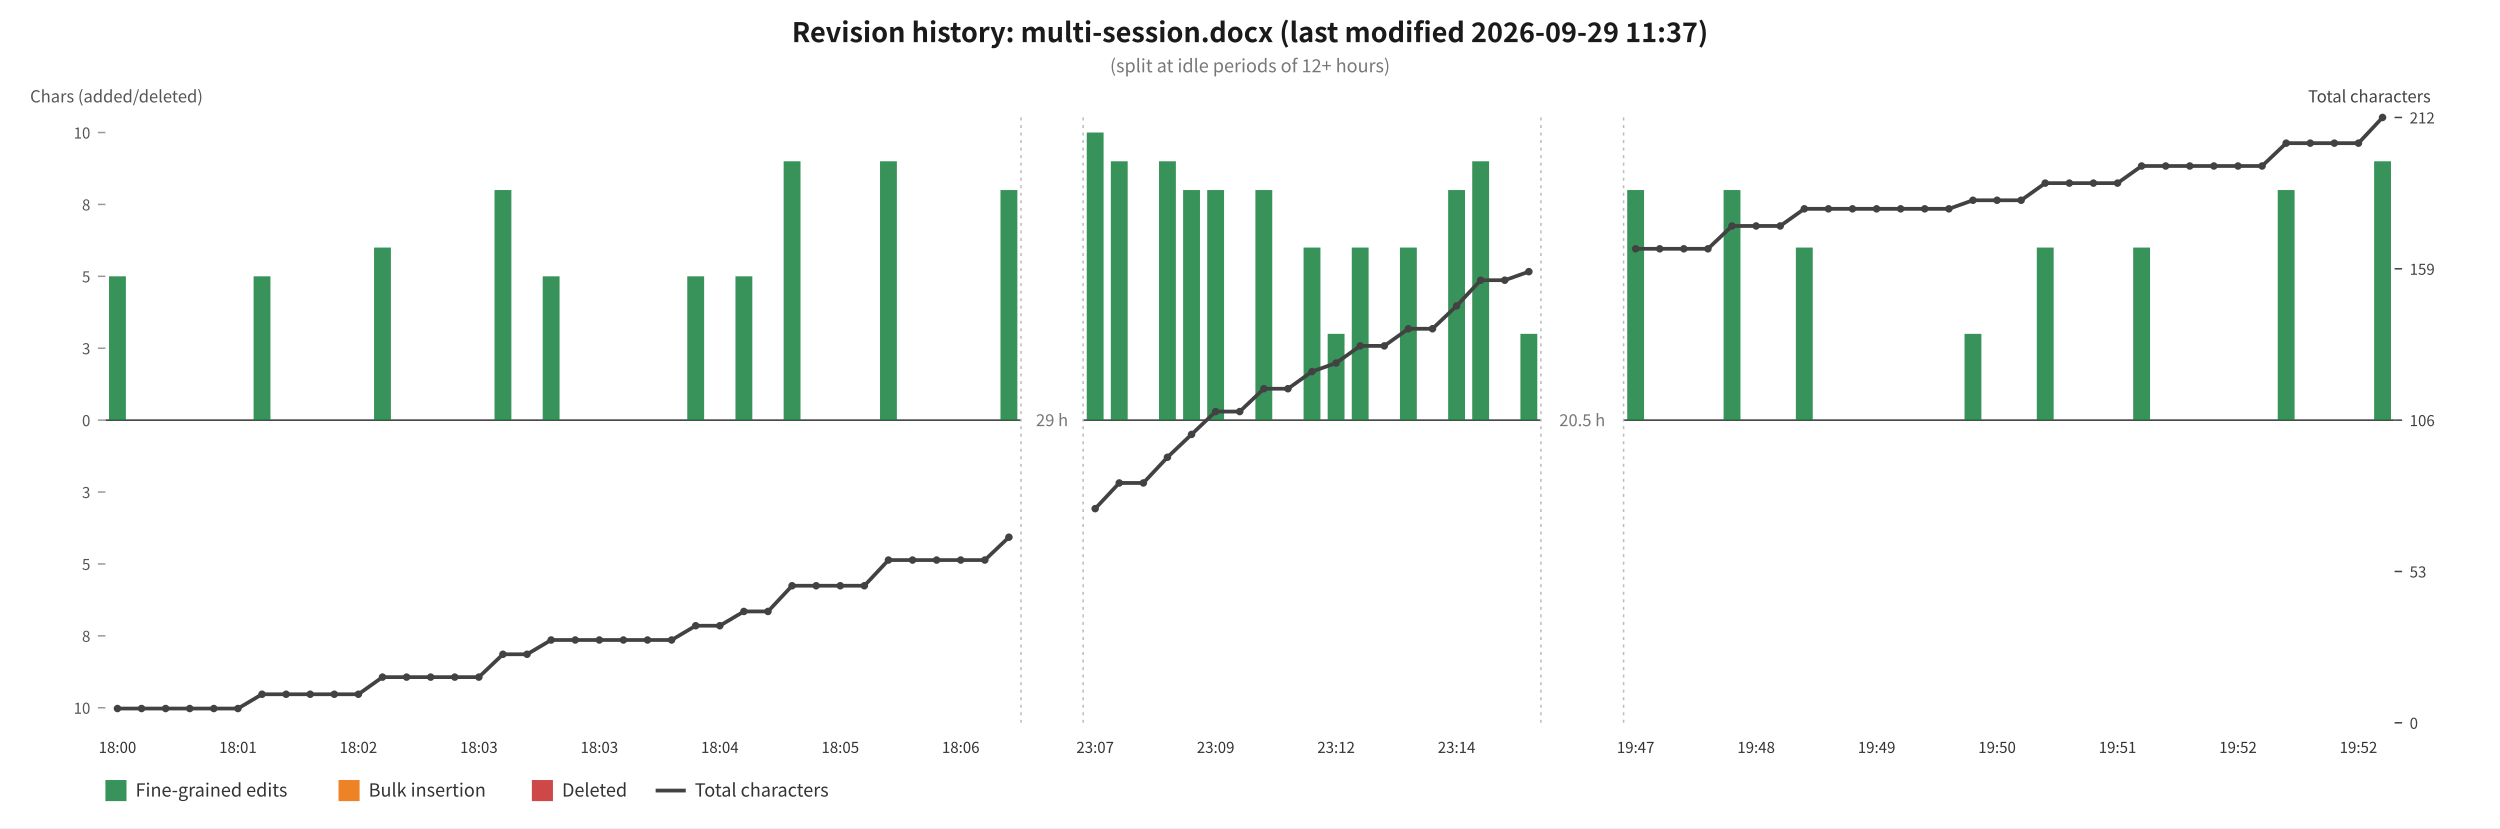
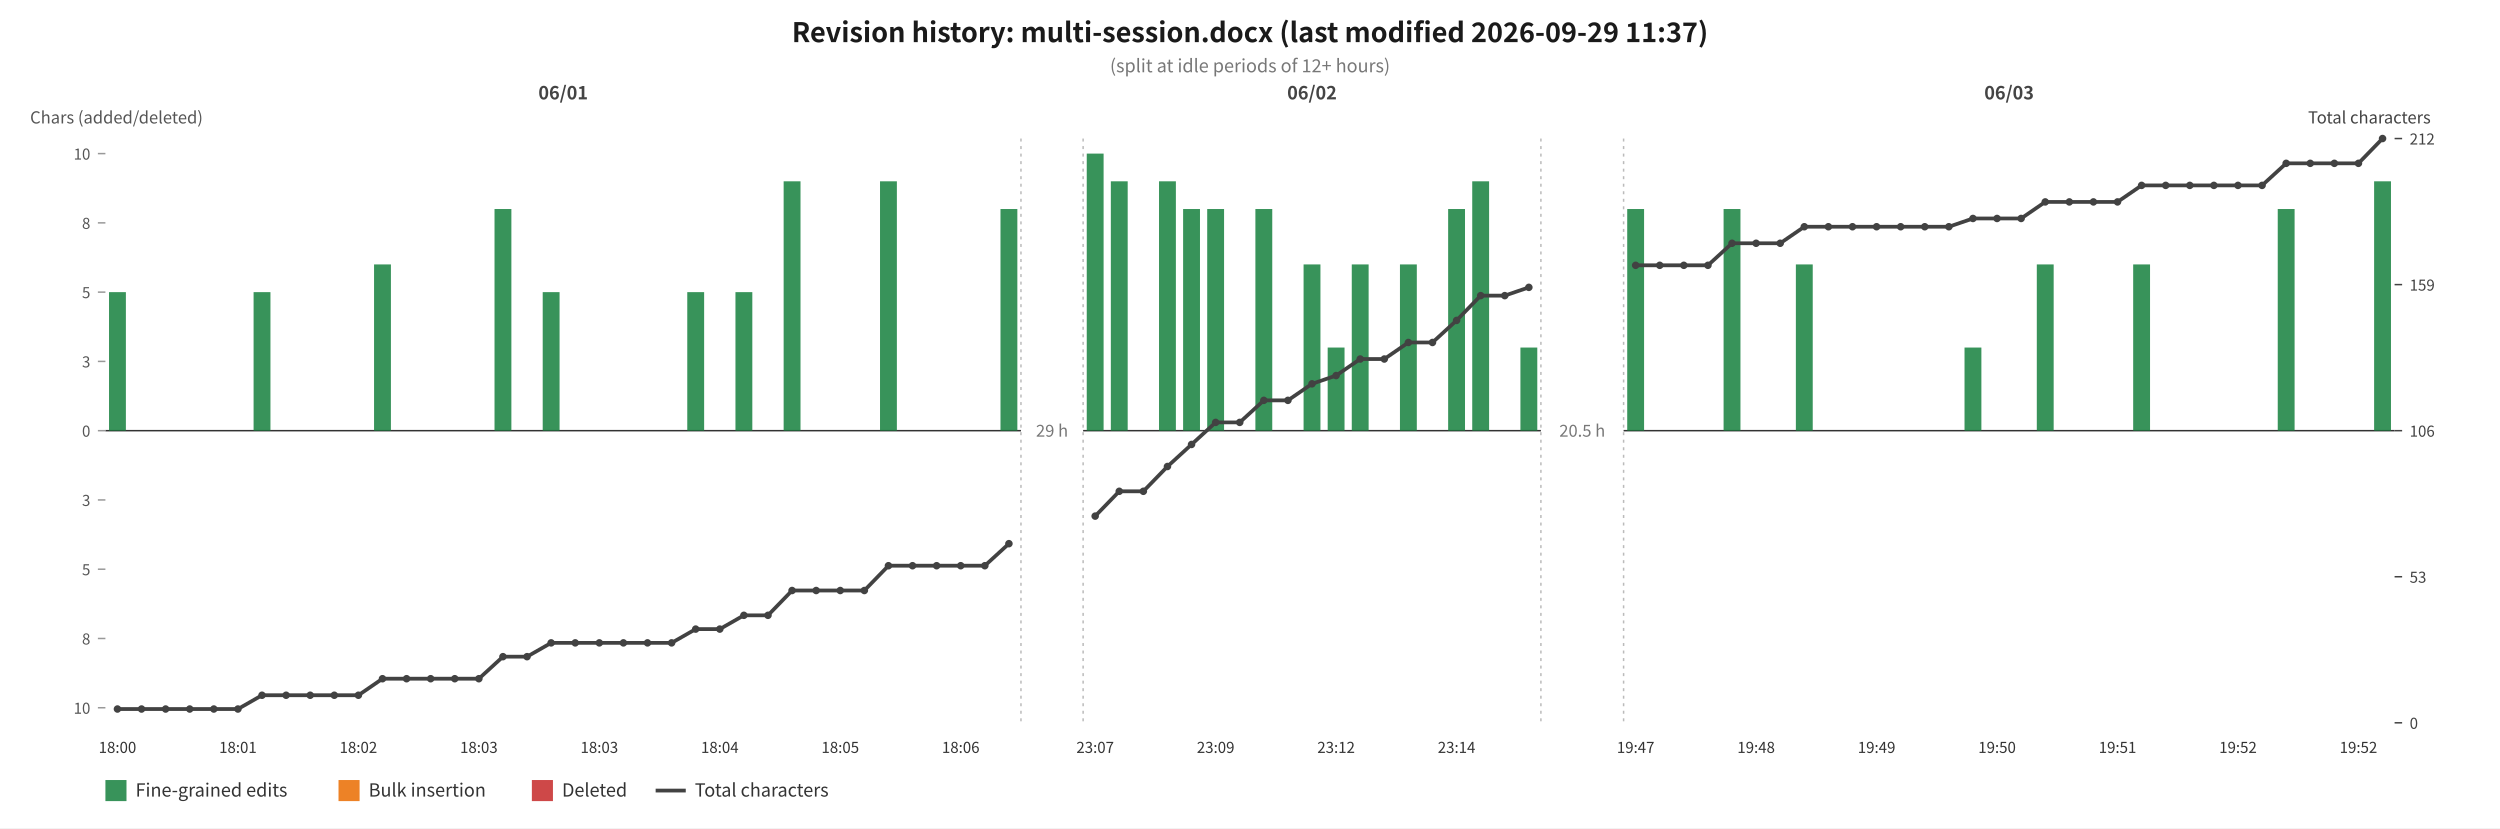
<svg xmlns="http://www.w3.org/2000/svg" width="1660.2" height="550" viewBox="0 0 1660.2 550" font-family="'Noto Sans CJK JP', 'Noto Sans JP', 'Yu Gothic', 'Hiragino Sans', Meiryo, 'MS PGothic', 'Helvetica Neue', Arial, sans-serif">
  <rect width="100%" height="100%" fill="#ffffff" />
  <text x="830.1" y="28" text-anchor="middle" font-size="18" font-weight="bold" fill="#1a1a1a">Revision history: multi-session.docx (last modified 2026-09-29 11:37)</text>
  <text x="830.1" y="48" text-anchor="middle" font-size="12" fill="#777">(split at idle periods of 12+ hours)</text>
-   <line x1="70.00" y1="279" x2="678.00" y2="279" stroke="#333" stroke-width="1" />
-   <line x1="719.28" y1="279" x2="1023.28" y2="279" stroke="#333" stroke-width="1" />
-   <line x1="1078.20" y1="279" x2="1590.20" y2="279" stroke="#333" stroke-width="1" />
+   <line x1="70.00" y1="286" x2="678.00" y2="286" stroke="#333" stroke-width="1" />
+   <line x1="719.28" y1="286" x2="1023.28" y2="286" stroke="#333" stroke-width="1" />
+   <line x1="1078.20" y1="286" x2="1590.20" y2="286" stroke="#333" stroke-width="1" />
  <line x1="65" y1="470.00" x2="70" y2="470.00" stroke="#999" />
  <text x="60" y="474.00" font-size="10" fill="#555" text-anchor="end">10</text>
-   <line x1="65" y1="422.25" x2="70" y2="422.25" stroke="#999" />
-   <text x="60" y="426.25" font-size="10" fill="#555" text-anchor="end">8</text>
-   <line x1="65" y1="374.50" x2="70" y2="374.50" stroke="#999" />
-   <text x="60" y="378.50" font-size="10" fill="#555" text-anchor="end">5</text>
-   <line x1="65" y1="326.75" x2="70" y2="326.75" stroke="#999" />
-   <text x="60" y="330.75" font-size="10" fill="#555" text-anchor="end">3</text>
-   <line x1="65" y1="279.00" x2="70" y2="279.00" stroke="#999" />
-   <text x="60" y="283.00" font-size="10" fill="#555" text-anchor="end">0</text>
-   <line x1="65" y1="231.25" x2="70" y2="231.25" stroke="#999" />
-   <text x="60" y="235.25" font-size="10" fill="#555" text-anchor="end">3</text>
-   <line x1="65" y1="183.50" x2="70" y2="183.50" stroke="#999" />
-   <text x="60" y="187.50" font-size="10" fill="#555" text-anchor="end">5</text>
-   <line x1="65" y1="135.75" x2="70" y2="135.75" stroke="#999" />
-   <text x="60" y="139.75" font-size="10" fill="#555" text-anchor="end">8</text>
-   <line x1="65" y1="88.00" x2="70" y2="88.00" stroke="#999" />
-   <text x="60" y="92.00" font-size="10" fill="#555" text-anchor="end">10</text>
+   <line x1="65" y1="424.00" x2="70" y2="424.00" stroke="#999" />
+   <text x="60" y="428.00" font-size="10" fill="#555" text-anchor="end">8</text>
+   <line x1="65" y1="378.00" x2="70" y2="378.00" stroke="#999" />
+   <text x="60" y="382.00" font-size="10" fill="#555" text-anchor="end">5</text>
+   <line x1="65" y1="332.00" x2="70" y2="332.00" stroke="#999" />
+   <text x="60" y="336.00" font-size="10" fill="#555" text-anchor="end">3</text>
+   <line x1="65" y1="286.00" x2="70" y2="286.00" stroke="#999" />
+   <text x="60" y="290.00" font-size="10" fill="#555" text-anchor="end">0</text>
+   <line x1="65" y1="240.00" x2="70" y2="240.00" stroke="#999" />
+   <text x="60" y="244.00" font-size="10" fill="#555" text-anchor="end">3</text>
+   <line x1="65" y1="194.00" x2="70" y2="194.00" stroke="#999" />
+   <text x="60" y="198.00" font-size="10" fill="#555" text-anchor="end">5</text>
+   <line x1="65" y1="148.00" x2="70" y2="148.00" stroke="#999" />
+   <text x="60" y="152.00" font-size="10" fill="#555" text-anchor="end">8</text>
+   <line x1="65" y1="102.00" x2="70" y2="102.00" stroke="#999" />
+   <text x="60" y="106.00" font-size="10" fill="#555" text-anchor="end">10</text>
  <line x1="1590.20" y1="480.00" x2="1595.20" y2="480.00" stroke="#424242" />
  <text x="1600.20" y="484.00" font-size="10" fill="#424242" text-anchor="start">0</text>
-   <line x1="1590.20" y1="379.50" x2="1595.20" y2="379.50" stroke="#424242" />
-   <text x="1600.20" y="383.50" font-size="10" fill="#424242" text-anchor="start">53</text>
-   <line x1="1590.20" y1="279.00" x2="1595.20" y2="279.00" stroke="#424242" />
-   <text x="1600.20" y="283.00" font-size="10" fill="#424242" text-anchor="start">106</text>
-   <line x1="1590.20" y1="178.50" x2="1595.20" y2="178.50" stroke="#424242" />
-   <text x="1600.20" y="182.50" font-size="10" fill="#424242" text-anchor="start">159</text>
-   <line x1="1590.20" y1="78.00" x2="1595.20" y2="78.00" stroke="#424242" />
-   <text x="1600.20" y="82.00" font-size="10" fill="#424242" text-anchor="start">212</text>
-   <line x1="678.00" y1="78" x2="678.00" y2="480.00" stroke="#bbb" stroke-dasharray="2,3" />
-   <line x1="719.28" y1="78" x2="719.28" y2="480.00" stroke="#bbb" stroke-dasharray="2,3" />
-   <rect x="682.00" y="271.00" width="33.28" height="16" fill="#ffffff" fill-opacity="0.85" />
-   <text x="698.64" y="283.00" font-size="11" fill="#777" text-anchor="middle">29 h</text>
-   <line x1="1023.28" y1="78" x2="1023.28" y2="480.00" stroke="#bbb" stroke-dasharray="2,3" />
-   <line x1="1078.20" y1="78" x2="1078.20" y2="480.00" stroke="#bbb" stroke-dasharray="2,3" />
-   <rect x="1027.28" y="271.00" width="46.92" height="16" fill="#ffffff" fill-opacity="0.85" />
-   <text x="1050.74" y="283.00" font-size="11" fill="#777" text-anchor="middle">20.5 h</text>
+   <line x1="1590.20" y1="383.00" x2="1595.20" y2="383.00" stroke="#424242" />
+   <text x="1600.20" y="387.00" font-size="10" fill="#424242" text-anchor="start">53</text>
+   <line x1="1590.20" y1="286.00" x2="1595.20" y2="286.00" stroke="#424242" />
+   <text x="1600.20" y="290.00" font-size="10" fill="#424242" text-anchor="start">106</text>
+   <line x1="1590.20" y1="189.00" x2="1595.20" y2="189.00" stroke="#424242" />
+   <text x="1600.20" y="193.00" font-size="10" fill="#424242" text-anchor="start">159</text>
+   <line x1="1590.20" y1="92.00" x2="1595.20" y2="92.00" stroke="#424242" />
+   <text x="1600.20" y="96.00" font-size="10" fill="#424242" text-anchor="start">212</text>
+   <line x1="678.00" y1="92" x2="678.00" y2="480.00" stroke="#bbb" stroke-dasharray="2,3" />
+   <line x1="719.28" y1="92" x2="719.28" y2="480.00" stroke="#bbb" stroke-dasharray="2,3" />
+   <rect x="682.00" y="278.00" width="33.28" height="16" fill="#ffffff" fill-opacity="0.85" />
+   <text x="698.64" y="290.00" font-size="11" fill="#777" text-anchor="middle">29 h</text>
+   <line x1="1023.28" y1="92" x2="1023.28" y2="480.00" stroke="#bbb" stroke-dasharray="2,3" />
+   <line x1="1078.20" y1="92" x2="1078.20" y2="480.00" stroke="#bbb" stroke-dasharray="2,3" />
+   <rect x="1027.28" y="278.00" width="46.92" height="16" fill="#ffffff" fill-opacity="0.85" />
+   <text x="1050.74" y="290.00" font-size="11" fill="#777" text-anchor="middle">20.5 h</text>
+   <text x="374.00" y="66" text-anchor="middle" font-size="12" font-weight="bold" fill="#444">06/01</text>
  <g>
-     <rect x="72.40" y="183.50" width="11.20" height="95.50" fill="rgb(22,128,61)" fill-opacity="0.85" />
-     <rect x="168.40" y="183.50" width="11.20" height="95.50" fill="rgb(22,128,61)" fill-opacity="0.85" />
-     <rect x="248.40" y="164.40" width="11.20" height="114.60" fill="rgb(22,128,61)" fill-opacity="0.85" />
-     <rect x="328.40" y="126.20" width="11.20" height="152.80" fill="rgb(22,128,61)" fill-opacity="0.85" />
-     <rect x="360.40" y="183.50" width="11.20" height="95.50" fill="rgb(22,128,61)" fill-opacity="0.85" />
-     <rect x="456.40" y="183.50" width="11.20" height="95.50" fill="rgb(22,128,61)" fill-opacity="0.85" />
-     <rect x="488.40" y="183.50" width="11.20" height="95.50" fill="rgb(22,128,61)" fill-opacity="0.85" />
-     <rect x="520.40" y="107.10" width="11.20" height="171.90" fill="rgb(22,128,61)" fill-opacity="0.85" />
-     <rect x="584.40" y="107.10" width="11.20" height="171.90" fill="rgb(22,128,61)" fill-opacity="0.85" />
-     <rect x="664.40" y="126.20" width="11.20" height="152.80" fill="rgb(22,128,61)" fill-opacity="0.85" />
-   </g>
-   <polyline points="78.00,470.52 94.00,470.52 110.00,470.52 126.00,470.52 142.00,470.52 158.00,470.52 174.00,461.04 190.00,461.04 206.00,461.04 222.00,461.04 238.00,461.04 254.00,449.66 270.00,449.66 286.00,449.66 302.00,449.66 318.00,449.66 334.00,434.49 350.00,434.49 366.00,425.01 382.00,425.01 398.00,425.01 414.00,425.01 430.00,425.01 446.00,425.01 462.00,415.53 478.00,415.53 494.00,406.05 510.00,406.05 526.00,388.98 542.00,388.98 558.00,388.98 574.00,388.98 590.00,371.92 606.00,371.92 622.00,371.92 638.00,371.92 654.00,371.92 670.00,356.75" fill="none" stroke="#424242" stroke-width="2.5" />
+     <rect x="72.40" y="194.00" width="11.20" height="92.00" fill="rgb(22,128,61)" fill-opacity="0.85" />
+     <rect x="168.40" y="194.00" width="11.20" height="92.00" fill="rgb(22,128,61)" fill-opacity="0.85" />
+     <rect x="248.40" y="175.60" width="11.20" height="110.40" fill="rgb(22,128,61)" fill-opacity="0.85" />
+     <rect x="328.40" y="138.80" width="11.20" height="147.20" fill="rgb(22,128,61)" fill-opacity="0.85" />
+     <rect x="360.40" y="194.00" width="11.20" height="92.00" fill="rgb(22,128,61)" fill-opacity="0.85" />
+     <rect x="456.40" y="194.00" width="11.20" height="92.00" fill="rgb(22,128,61)" fill-opacity="0.85" />
+     <rect x="488.40" y="194.00" width="11.20" height="92.00" fill="rgb(22,128,61)" fill-opacity="0.85" />
+     <rect x="520.40" y="120.40" width="11.20" height="165.60" fill="rgb(22,128,61)" fill-opacity="0.85" />
+     <rect x="584.40" y="120.40" width="11.20" height="165.60" fill="rgb(22,128,61)" fill-opacity="0.85" />
+     <rect x="664.40" y="138.80" width="11.20" height="147.20" fill="rgb(22,128,61)" fill-opacity="0.85" />
+   </g>
+   <polyline points="78.00,470.85 94.00,470.85 110.00,470.85 126.00,470.85 142.00,470.85 158.00,470.85 174.00,461.70 190.00,461.70 206.00,461.70 222.00,461.70 238.00,461.70 254.00,450.72 270.00,450.72 286.00,450.72 302.00,450.72 318.00,450.72 334.00,436.08 350.00,436.08 366.00,426.92 382.00,426.92 398.00,426.92 414.00,426.92 430.00,426.92 446.00,426.92 462.00,417.77 478.00,417.77 494.00,408.62 510.00,408.62 526.00,392.15 542.00,392.15 558.00,392.15 574.00,392.15 590.00,375.68 606.00,375.68 622.00,375.68 638.00,375.68 654.00,375.68 670.00,361.04" fill="none" stroke="#424242" stroke-width="2.5" />
  <g fill="#424242">
-     <circle cx="78.00" cy="470.52" r="2.5" />
-     <circle cx="94.00" cy="470.52" r="2.5" />
-     <circle cx="110.00" cy="470.52" r="2.5" />
-     <circle cx="126.00" cy="470.52" r="2.5" />
-     <circle cx="142.00" cy="470.52" r="2.5" />
-     <circle cx="158.00" cy="470.52" r="2.5" />
-     <circle cx="174.00" cy="461.04" r="2.5" />
-     <circle cx="190.00" cy="461.04" r="2.5" />
-     <circle cx="206.00" cy="461.04" r="2.5" />
-     <circle cx="222.00" cy="461.04" r="2.5" />
-     <circle cx="238.00" cy="461.04" r="2.5" />
-     <circle cx="254.00" cy="449.66" r="2.5" />
-     <circle cx="270.00" cy="449.66" r="2.5" />
-     <circle cx="286.00" cy="449.66" r="2.5" />
-     <circle cx="302.00" cy="449.66" r="2.5" />
-     <circle cx="318.00" cy="449.66" r="2.5" />
-     <circle cx="334.00" cy="434.49" r="2.5" />
-     <circle cx="350.00" cy="434.49" r="2.5" />
-     <circle cx="366.00" cy="425.01" r="2.5" />
-     <circle cx="382.00" cy="425.01" r="2.5" />
-     <circle cx="398.00" cy="425.01" r="2.5" />
-     <circle cx="414.00" cy="425.01" r="2.5" />
-     <circle cx="430.00" cy="425.01" r="2.5" />
-     <circle cx="446.00" cy="425.01" r="2.5" />
-     <circle cx="462.00" cy="415.53" r="2.5" />
-     <circle cx="478.00" cy="415.53" r="2.5" />
-     <circle cx="494.00" cy="406.05" r="2.5" />
-     <circle cx="510.00" cy="406.05" r="2.5" />
-     <circle cx="526.00" cy="388.98" r="2.5" />
-     <circle cx="542.00" cy="388.98" r="2.5" />
-     <circle cx="558.00" cy="388.98" r="2.5" />
-     <circle cx="574.00" cy="388.98" r="2.5" />
-     <circle cx="590.00" cy="371.92" r="2.5" />
-     <circle cx="606.00" cy="371.92" r="2.5" />
-     <circle cx="622.00" cy="371.92" r="2.5" />
-     <circle cx="638.00" cy="371.92" r="2.5" />
-     <circle cx="654.00" cy="371.92" r="2.5" />
-     <circle cx="670.00" cy="356.75" r="2.5" />
+     <circle cx="78.00" cy="470.85" r="2.5" />
+     <circle cx="94.00" cy="470.85" r="2.5" />
+     <circle cx="110.00" cy="470.85" r="2.5" />
+     <circle cx="126.00" cy="470.85" r="2.5" />
+     <circle cx="142.00" cy="470.85" r="2.5" />
+     <circle cx="158.00" cy="470.85" r="2.5" />
+     <circle cx="174.00" cy="461.70" r="2.5" />
+     <circle cx="190.00" cy="461.70" r="2.5" />
+     <circle cx="206.00" cy="461.70" r="2.5" />
+     <circle cx="222.00" cy="461.70" r="2.5" />
+     <circle cx="238.00" cy="461.70" r="2.5" />
+     <circle cx="254.00" cy="450.72" r="2.5" />
+     <circle cx="270.00" cy="450.72" r="2.5" />
+     <circle cx="286.00" cy="450.72" r="2.5" />
+     <circle cx="302.00" cy="450.72" r="2.5" />
+     <circle cx="318.00" cy="450.72" r="2.5" />
+     <circle cx="334.00" cy="436.08" r="2.5" />
+     <circle cx="350.00" cy="436.08" r="2.5" />
+     <circle cx="366.00" cy="426.92" r="2.5" />
+     <circle cx="382.00" cy="426.92" r="2.5" />
+     <circle cx="398.00" cy="426.92" r="2.5" />
+     <circle cx="414.00" cy="426.92" r="2.5" />
+     <circle cx="430.00" cy="426.92" r="2.5" />
+     <circle cx="446.00" cy="426.92" r="2.5" />
+     <circle cx="462.00" cy="417.77" r="2.5" />
+     <circle cx="478.00" cy="417.77" r="2.5" />
+     <circle cx="494.00" cy="408.62" r="2.5" />
+     <circle cx="510.00" cy="408.62" r="2.5" />
+     <circle cx="526.00" cy="392.15" r="2.5" />
+     <circle cx="542.00" cy="392.15" r="2.5" />
+     <circle cx="558.00" cy="392.15" r="2.5" />
+     <circle cx="574.00" cy="392.15" r="2.5" />
+     <circle cx="590.00" cy="375.68" r="2.5" />
+     <circle cx="606.00" cy="375.68" r="2.5" />
+     <circle cx="622.00" cy="375.68" r="2.5" />
+     <circle cx="638.00" cy="375.68" r="2.5" />
+     <circle cx="654.00" cy="375.68" r="2.5" />
+     <circle cx="670.00" cy="361.04" r="2.5" />
  </g>
  <text x="78.00" y="500.00" font-size="10" fill="#333" text-anchor="middle">18:00</text>
  <text x="158.00" y="500.00" font-size="10" fill="#333" text-anchor="middle">18:01</text>
  <text x="238.00" y="500.00" font-size="10" fill="#333" text-anchor="middle">18:02</text>
  <text x="318.00" y="500.00" font-size="10" fill="#333" text-anchor="middle">18:03</text>
  <text x="398.00" y="500.00" font-size="10" fill="#333" text-anchor="middle">18:03</text>
  <text x="478.00" y="500.00" font-size="10" fill="#333" text-anchor="middle">18:04</text>
  <text x="558.00" y="500.00" font-size="10" fill="#333" text-anchor="middle">18:05</text>
  <text x="638.00" y="500.00" font-size="10" fill="#333" text-anchor="middle">18:06</text>
+   <text x="871.28" y="66" text-anchor="middle" font-size="12" font-weight="bold" fill="#444">06/02</text>
  <g>
-     <rect x="721.68" y="88.00" width="11.20" height="191.00" fill="rgb(22,128,61)" fill-opacity="0.85" />
-     <rect x="737.68" y="107.10" width="11.20" height="171.90" fill="rgb(22,128,61)" fill-opacity="0.85" />
-     <rect x="769.68" y="107.10" width="11.20" height="171.90" fill="rgb(22,128,61)" fill-opacity="0.85" />
-     <rect x="785.68" y="126.20" width="11.20" height="152.80" fill="rgb(22,128,61)" fill-opacity="0.85" />
-     <rect x="801.68" y="126.20" width="11.20" height="152.80" fill="rgb(22,128,61)" fill-opacity="0.85" />
-     <rect x="833.68" y="126.20" width="11.20" height="152.80" fill="rgb(22,128,61)" fill-opacity="0.85" />
-     <rect x="865.68" y="164.40" width="11.20" height="114.60" fill="rgb(22,128,61)" fill-opacity="0.85" />
-     <rect x="881.68" y="221.70" width="11.20" height="57.30" fill="rgb(22,128,61)" fill-opacity="0.85" />
-     <rect x="897.68" y="164.40" width="11.20" height="114.60" fill="rgb(22,128,61)" fill-opacity="0.85" />
-     <rect x="929.68" y="164.40" width="11.20" height="114.60" fill="rgb(22,128,61)" fill-opacity="0.85" />
-     <rect x="961.68" y="126.20" width="11.20" height="152.80" fill="rgb(22,128,61)" fill-opacity="0.85" />
-     <rect x="977.68" y="107.10" width="11.20" height="171.90" fill="rgb(22,128,61)" fill-opacity="0.85" />
-     <rect x="1009.68" y="221.70" width="11.20" height="57.30" fill="rgb(22,128,61)" fill-opacity="0.85" />
-   </g>
-   <polyline points="727.28,337.78 743.28,320.72 759.28,320.72 775.28,303.65 791.28,288.48 807.28,273.31 823.28,273.31 839.28,258.14 855.28,258.14 871.28,246.76 887.28,241.08 903.28,229.70 919.28,229.70 935.28,218.32 951.28,218.32 967.28,203.15 983.28,186.08 999.28,186.08 1015.28,180.40" fill="none" stroke="#424242" stroke-width="2.5" />
+     <rect x="721.68" y="102.00" width="11.20" height="184.00" fill="rgb(22,128,61)" fill-opacity="0.85" />
+     <rect x="737.68" y="120.40" width="11.20" height="165.60" fill="rgb(22,128,61)" fill-opacity="0.85" />
+     <rect x="769.68" y="120.40" width="11.20" height="165.60" fill="rgb(22,128,61)" fill-opacity="0.85" />
+     <rect x="785.68" y="138.80" width="11.20" height="147.20" fill="rgb(22,128,61)" fill-opacity="0.85" />
+     <rect x="801.68" y="138.80" width="11.20" height="147.20" fill="rgb(22,128,61)" fill-opacity="0.85" />
+     <rect x="833.68" y="138.80" width="11.20" height="147.20" fill="rgb(22,128,61)" fill-opacity="0.85" />
+     <rect x="865.68" y="175.60" width="11.20" height="110.40" fill="rgb(22,128,61)" fill-opacity="0.85" />
+     <rect x="881.68" y="230.80" width="11.20" height="55.20" fill="rgb(22,128,61)" fill-opacity="0.85" />
+     <rect x="897.68" y="175.60" width="11.20" height="110.40" fill="rgb(22,128,61)" fill-opacity="0.85" />
+     <rect x="929.68" y="175.60" width="11.20" height="110.40" fill="rgb(22,128,61)" fill-opacity="0.85" />
+     <rect x="961.68" y="138.80" width="11.20" height="147.20" fill="rgb(22,128,61)" fill-opacity="0.85" />
+     <rect x="977.68" y="120.40" width="11.20" height="165.60" fill="rgb(22,128,61)" fill-opacity="0.85" />
+     <rect x="1009.68" y="230.80" width="11.20" height="55.20" fill="rgb(22,128,61)" fill-opacity="0.85" />
+   </g>
+   <polyline points="727.28,342.74 743.28,326.26 759.28,326.26 775.28,309.79 791.28,295.15 807.28,280.51 823.28,280.51 839.28,265.87 855.28,265.87 871.28,254.89 887.28,249.40 903.28,238.42 919.28,238.42 935.28,227.43 951.28,227.43 967.28,212.79 983.28,196.32 999.28,196.32 1015.28,190.83" fill="none" stroke="#424242" stroke-width="2.5" />
  <g fill="#424242">
-     <circle cx="727.28" cy="337.78" r="2.5" />
-     <circle cx="743.28" cy="320.72" r="2.5" />
-     <circle cx="759.28" cy="320.72" r="2.5" />
-     <circle cx="775.28" cy="303.65" r="2.5" />
-     <circle cx="791.28" cy="288.48" r="2.5" />
-     <circle cx="807.28" cy="273.31" r="2.5" />
-     <circle cx="823.28" cy="273.31" r="2.5" />
-     <circle cx="839.28" cy="258.14" r="2.5" />
-     <circle cx="855.28" cy="258.14" r="2.5" />
-     <circle cx="871.28" cy="246.76" r="2.5" />
-     <circle cx="887.28" cy="241.08" r="2.5" />
-     <circle cx="903.28" cy="229.70" r="2.5" />
-     <circle cx="919.28" cy="229.70" r="2.5" />
-     <circle cx="935.28" cy="218.32" r="2.5" />
-     <circle cx="951.28" cy="218.32" r="2.5" />
-     <circle cx="967.28" cy="203.15" r="2.5" />
-     <circle cx="983.28" cy="186.08" r="2.5" />
-     <circle cx="999.28" cy="186.08" r="2.5" />
-     <circle cx="1015.28" cy="180.40" r="2.5" />
+     <circle cx="727.28" cy="342.74" r="2.5" />
+     <circle cx="743.28" cy="326.26" r="2.5" />
+     <circle cx="759.28" cy="326.26" r="2.5" />
+     <circle cx="775.28" cy="309.79" r="2.5" />
+     <circle cx="791.28" cy="295.15" r="2.5" />
+     <circle cx="807.28" cy="280.51" r="2.5" />
+     <circle cx="823.28" cy="280.51" r="2.5" />
+     <circle cx="839.28" cy="265.87" r="2.5" />
+     <circle cx="855.28" cy="265.87" r="2.5" />
+     <circle cx="871.28" cy="254.89" r="2.5" />
+     <circle cx="887.28" cy="249.40" r="2.5" />
+     <circle cx="903.28" cy="238.42" r="2.5" />
+     <circle cx="919.28" cy="238.42" r="2.5" />
+     <circle cx="935.28" cy="227.43" r="2.5" />
+     <circle cx="951.28" cy="227.43" r="2.5" />
+     <circle cx="967.28" cy="212.79" r="2.5" />
+     <circle cx="983.28" cy="196.32" r="2.5" />
+     <circle cx="999.28" cy="196.32" r="2.5" />
+     <circle cx="1015.28" cy="190.83" r="2.5" />
  </g>
  <text x="727.28" y="500.00" font-size="10" fill="#333" text-anchor="middle">23:07</text>
  <text x="807.28" y="500.00" font-size="10" fill="#333" text-anchor="middle">23:09</text>
  <text x="887.28" y="500.00" font-size="10" fill="#333" text-anchor="middle">23:12</text>
  <text x="967.28" y="500.00" font-size="10" fill="#333" text-anchor="middle">23:14</text>
+   <text x="1334.20" y="66" text-anchor="middle" font-size="12" font-weight="bold" fill="#444">06/03</text>
  <g>
-     <rect x="1080.60" y="126.20" width="11.20" height="152.80" fill="rgb(22,128,61)" fill-opacity="0.85" />
-     <rect x="1144.60" y="126.20" width="11.20" height="152.80" fill="rgb(22,128,61)" fill-opacity="0.85" />
-     <rect x="1192.60" y="164.40" width="11.20" height="114.60" fill="rgb(22,128,61)" fill-opacity="0.85" />
-     <rect x="1304.60" y="221.70" width="11.20" height="57.30" fill="rgb(22,128,61)" fill-opacity="0.85" />
-     <rect x="1352.60" y="164.40" width="11.20" height="114.60" fill="rgb(22,128,61)" fill-opacity="0.85" />
-     <rect x="1416.60" y="164.40" width="11.20" height="114.60" fill="rgb(22,128,61)" fill-opacity="0.85" />
-     <rect x="1512.60" y="126.20" width="11.20" height="152.80" fill="rgb(22,128,61)" fill-opacity="0.85" />
-     <rect x="1576.60" y="107.10" width="11.20" height="171.90" fill="rgb(22,128,61)" fill-opacity="0.85" />
-   </g>
-   <polyline points="1086.20,165.23 1102.20,165.23 1118.20,165.23 1134.20,165.23 1150.20,150.06 1166.20,150.06 1182.20,150.06 1198.20,138.68 1214.20,138.68 1230.20,138.68 1246.20,138.68 1262.20,138.68 1278.20,138.68 1294.20,138.68 1310.20,132.99 1326.20,132.99 1342.20,132.99 1358.20,121.61 1374.20,121.61 1390.20,121.61 1406.20,121.61 1422.20,110.24 1438.20,110.24 1454.20,110.24 1470.20,110.24 1486.20,110.24 1502.20,110.24 1518.20,95.07 1534.20,95.07 1550.20,95.07 1566.20,95.07 1582.20,78.00" fill="none" stroke="#424242" stroke-width="2.5" />
+     <rect x="1080.60" y="138.80" width="11.20" height="147.20" fill="rgb(22,128,61)" fill-opacity="0.85" />
+     <rect x="1144.60" y="138.80" width="11.20" height="147.20" fill="rgb(22,128,61)" fill-opacity="0.85" />
+     <rect x="1192.60" y="175.60" width="11.20" height="110.40" fill="rgb(22,128,61)" fill-opacity="0.85" />
+     <rect x="1304.60" y="230.80" width="11.20" height="55.20" fill="rgb(22,128,61)" fill-opacity="0.85" />
+     <rect x="1352.60" y="175.60" width="11.20" height="110.40" fill="rgb(22,128,61)" fill-opacity="0.85" />
+     <rect x="1416.60" y="175.60" width="11.20" height="110.40" fill="rgb(22,128,61)" fill-opacity="0.85" />
+     <rect x="1512.60" y="138.80" width="11.20" height="147.20" fill="rgb(22,128,61)" fill-opacity="0.85" />
+     <rect x="1576.60" y="120.40" width="11.20" height="165.60" fill="rgb(22,128,61)" fill-opacity="0.85" />
+   </g>
+   <polyline points="1086.20,176.19 1102.20,176.19 1118.20,176.19 1134.20,176.19 1150.20,161.55 1166.20,161.55 1182.20,161.55 1198.20,150.57 1214.20,150.57 1230.20,150.57 1246.20,150.57 1262.20,150.57 1278.20,150.57 1294.20,150.57 1310.20,145.08 1326.20,145.08 1342.20,145.08 1358.20,134.09 1374.20,134.09 1390.20,134.09 1406.20,134.09 1422.20,123.11 1438.20,123.11 1454.20,123.11 1470.20,123.11 1486.20,123.11 1502.20,123.11 1518.20,108.47 1534.20,108.47 1550.20,108.47 1566.20,108.47 1582.20,92.00" fill="none" stroke="#424242" stroke-width="2.5" />
  <g fill="#424242">
-     <circle cx="1086.20" cy="165.23" r="2.5" />
-     <circle cx="1102.20" cy="165.23" r="2.5" />
-     <circle cx="1118.20" cy="165.23" r="2.5" />
-     <circle cx="1134.20" cy="165.23" r="2.5" />
-     <circle cx="1150.20" cy="150.06" r="2.5" />
-     <circle cx="1166.20" cy="150.06" r="2.5" />
-     <circle cx="1182.20" cy="150.06" r="2.5" />
-     <circle cx="1198.20" cy="138.68" r="2.5" />
-     <circle cx="1214.20" cy="138.68" r="2.5" />
-     <circle cx="1230.20" cy="138.68" r="2.5" />
-     <circle cx="1246.20" cy="138.68" r="2.5" />
-     <circle cx="1262.20" cy="138.68" r="2.5" />
-     <circle cx="1278.20" cy="138.68" r="2.5" />
-     <circle cx="1294.20" cy="138.68" r="2.5" />
-     <circle cx="1310.20" cy="132.99" r="2.5" />
-     <circle cx="1326.20" cy="132.99" r="2.5" />
-     <circle cx="1342.20" cy="132.99" r="2.5" />
-     <circle cx="1358.20" cy="121.61" r="2.5" />
-     <circle cx="1374.20" cy="121.61" r="2.5" />
-     <circle cx="1390.20" cy="121.61" r="2.5" />
-     <circle cx="1406.20" cy="121.61" r="2.5" />
-     <circle cx="1422.20" cy="110.24" r="2.5" />
-     <circle cx="1438.20" cy="110.24" r="2.5" />
-     <circle cx="1454.20" cy="110.24" r="2.5" />
-     <circle cx="1470.20" cy="110.24" r="2.5" />
-     <circle cx="1486.20" cy="110.24" r="2.5" />
-     <circle cx="1502.20" cy="110.24" r="2.5" />
-     <circle cx="1518.20" cy="95.07" r="2.5" />
-     <circle cx="1534.20" cy="95.07" r="2.5" />
-     <circle cx="1550.20" cy="95.07" r="2.5" />
-     <circle cx="1566.20" cy="95.07" r="2.5" />
-     <circle cx="1582.20" cy="78.00" r="2.5" />
+     <circle cx="1086.20" cy="176.19" r="2.5" />
+     <circle cx="1102.20" cy="176.19" r="2.5" />
+     <circle cx="1118.20" cy="176.19" r="2.5" />
+     <circle cx="1134.20" cy="176.19" r="2.5" />
+     <circle cx="1150.20" cy="161.55" r="2.5" />
+     <circle cx="1166.20" cy="161.55" r="2.5" />
+     <circle cx="1182.20" cy="161.55" r="2.5" />
+     <circle cx="1198.20" cy="150.57" r="2.5" />
+     <circle cx="1214.20" cy="150.57" r="2.5" />
+     <circle cx="1230.20" cy="150.57" r="2.5" />
+     <circle cx="1246.20" cy="150.57" r="2.5" />
+     <circle cx="1262.20" cy="150.57" r="2.5" />
+     <circle cx="1278.20" cy="150.57" r="2.5" />
+     <circle cx="1294.20" cy="150.57" r="2.5" />
+     <circle cx="1310.20" cy="145.08" r="2.5" />
+     <circle cx="1326.20" cy="145.08" r="2.5" />
+     <circle cx="1342.20" cy="145.08" r="2.5" />
+     <circle cx="1358.20" cy="134.09" r="2.5" />
+     <circle cx="1374.20" cy="134.09" r="2.5" />
+     <circle cx="1390.20" cy="134.09" r="2.5" />
+     <circle cx="1406.20" cy="134.09" r="2.5" />
+     <circle cx="1422.20" cy="123.11" r="2.5" />
+     <circle cx="1438.20" cy="123.11" r="2.5" />
+     <circle cx="1454.20" cy="123.11" r="2.5" />
+     <circle cx="1470.20" cy="123.11" r="2.5" />
+     <circle cx="1486.20" cy="123.11" r="2.5" />
+     <circle cx="1502.20" cy="123.11" r="2.5" />
+     <circle cx="1518.20" cy="108.47" r="2.5" />
+     <circle cx="1534.20" cy="108.47" r="2.5" />
+     <circle cx="1550.20" cy="108.47" r="2.5" />
+     <circle cx="1566.20" cy="108.47" r="2.5" />
+     <circle cx="1582.20" cy="92.00" r="2.5" />
  </g>
  <text x="1086.20" y="500.00" font-size="10" fill="#333" text-anchor="middle">19:47</text>
  <text x="1166.20" y="500.00" font-size="10" fill="#333" text-anchor="middle">19:48</text>
  <text x="1246.20" y="500.00" font-size="10" fill="#333" text-anchor="middle">19:49</text>
  <text x="1326.20" y="500.00" font-size="10" fill="#333" text-anchor="middle">19:50</text>
  <text x="1406.20" y="500.00" font-size="10" fill="#333" text-anchor="middle">19:51</text>
  <text x="1486.20" y="500.00" font-size="10" fill="#333" text-anchor="middle">19:52</text>
  <text x="1566.20" y="500.00" font-size="10" fill="#333" text-anchor="middle">19:52</text>
-   <text x="20" y="68" font-size="11" fill="#555">Chars (added/deleted)</text>
-   <text x="1614.2" y="68" font-size="11" fill="#424242" text-anchor="end">Total characters</text>
+   <text x="20" y="82" font-size="11" fill="#555">Chars (added/deleted)</text>
+   <text x="1614.2" y="82" font-size="11" fill="#424242" text-anchor="end">Total characters</text>
  <g transform="translate(70, 528)">
    <rect x="0" y="-10" width="14" height="14" fill="rgb(22,128,61)" fill-opacity="0.85" />
    <text x="20" y="1" font-size="12" fill="#333">Fine-grained edits</text>
    <rect x="154.8" y="-10" width="14" height="14" fill="rgb(234,108,0)" fill-opacity="0.85" />
    <text x="174.8" y="1" font-size="12" fill="#333">Bulk insertion</text>
    <rect x="283.2" y="-10" width="14" height="14" fill="rgb(198,40,40)" fill-opacity="0.85" />
    <text x="303.2" y="1" font-size="12" fill="#333">Deleted</text>
    <line x1="365.4" y1="-3" x2="385.4" y2="-3" stroke="#424242" stroke-width="2.5" />
    <text x="391.4" y="1" font-size="12" fill="#333">Total characters</text>
  </g>
</svg>
